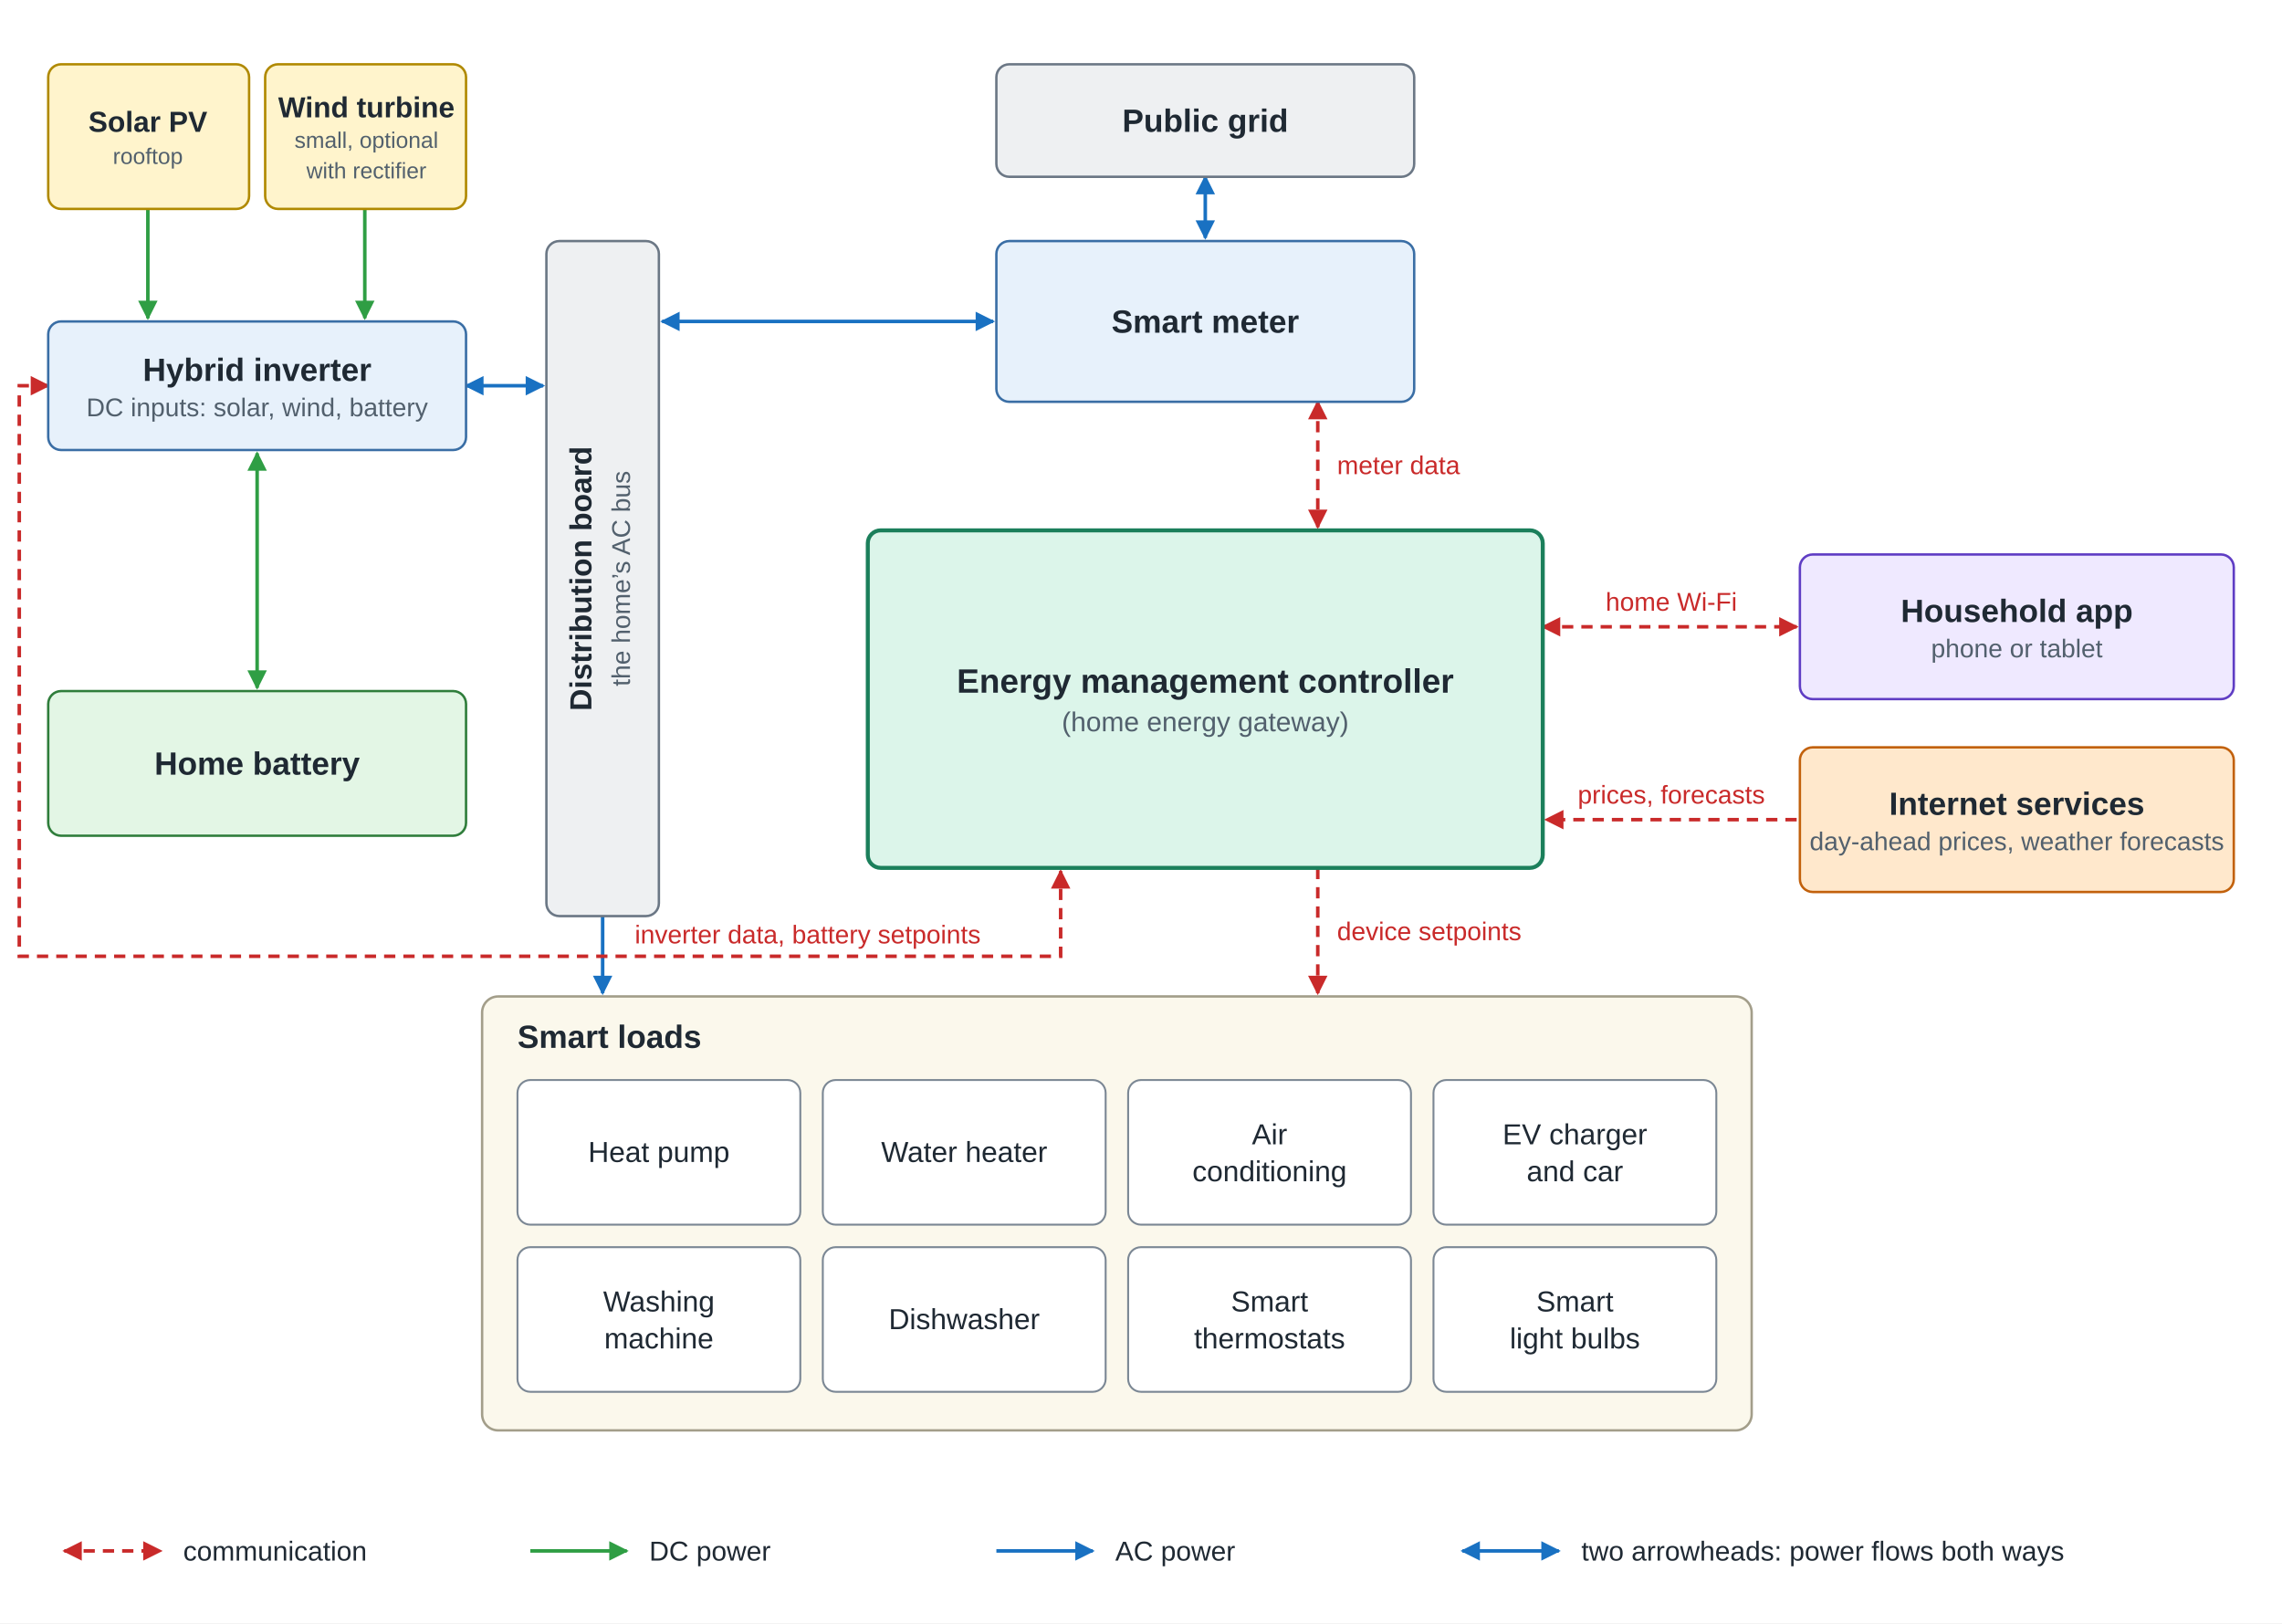
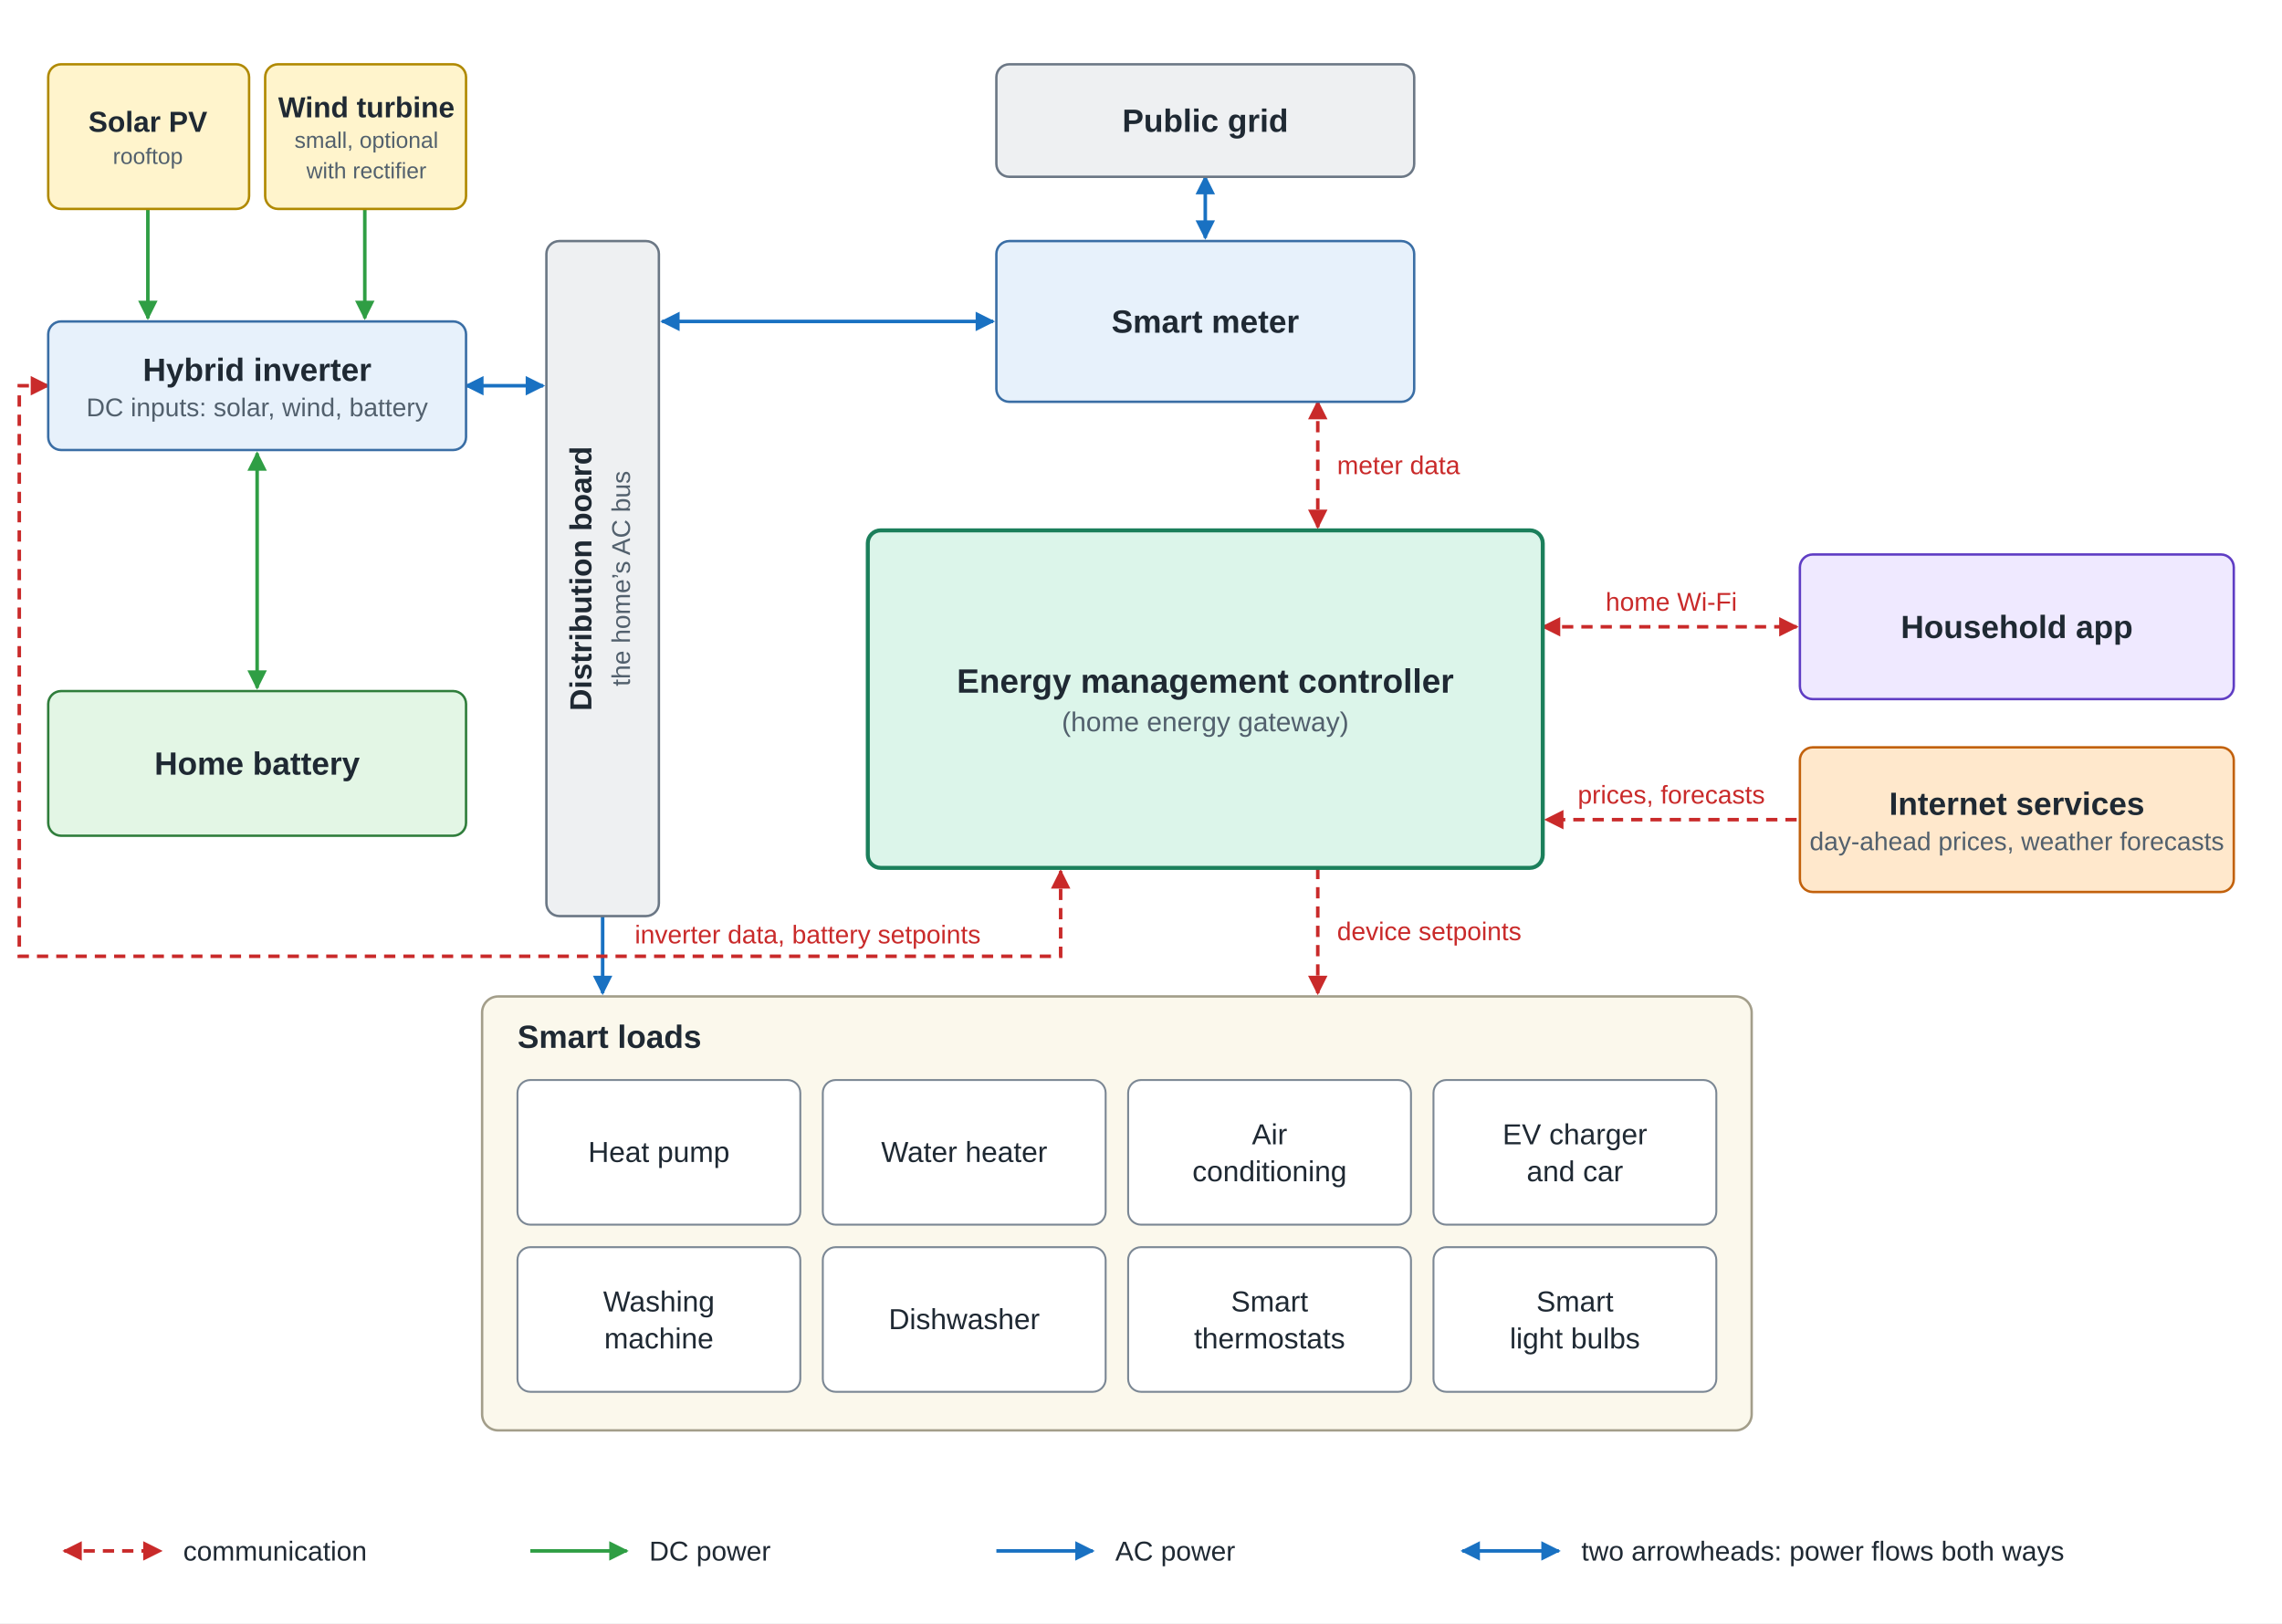
<svg xmlns="http://www.w3.org/2000/svg" viewBox="0 0 1420 1010" width="1420" height="1010" font-family="Arial, Helvetica, sans-serif" role="img" aria-label="A home energy system: solar PV, a small wind turbine and the home battery share one hybrid inverter; the inverter, the smart loads and the smart meter to the public grid meet at the distribution board, the home AC bus. No power passes through the energy management controller (the home energy gateway): it reads the meter and inverters, sets the battery and the smart loads, talks to the household app over the home Wi-Fi and gets prices and forecasts from the internet.">
  <defs>
    <marker id="dc" viewBox="0 0 10 10" refX="9" refY="5" markerWidth="5.5" markerHeight="5.5" orient="auto-start-reverse">
      <path d="M0,0 L10,5 L0,10 z" fill="#2f9e44" />
    </marker>
    <marker id="ac" viewBox="0 0 10 10" refX="9" refY="5" markerWidth="5.5" markerHeight="5.5" orient="auto-start-reverse">
      <path d="M0,0 L10,5 L0,10 z" fill="#1971c2" />
    </marker>
    <marker id="two" viewBox="0 0 10 10" refX="9" refY="5" markerWidth="5.5" markerHeight="5.5" orient="auto-start-reverse">
      <path d="M0,0 L10,5 L0,10 z" fill="#0b7285" />
    </marker>
    <marker id="com" viewBox="0 0 10 10" refX="9" refY="5" markerWidth="5.5" markerHeight="5.5" orient="auto-start-reverse">
      <path d="M0,0 L10,5 L0,10 z" fill="#c92a2a" />
    </marker>
  </defs>
  <rect width="1420" height="1010" fill="#ffffff" />
  <path d="M92,130 L92,198" fill="none" stroke="#2f9e44" stroke-width="2.2" marker-end="url(#dc)" />
  <path d="M227,130 L227,198" fill="none" stroke="#2f9e44" stroke-width="2.2" marker-end="url(#dc)" />
  <path d="M160,428 L160,282" fill="none" stroke="#2f9e44" stroke-width="2.2" marker-start="url(#dc)" marker-end="url(#dc)" />
  <path d="M290,240 L338,240" fill="none" stroke="#1971c2" stroke-width="2.2" marker-start="url(#ac)" marker-end="url(#ac)" />
  <path d="M412,200 L618,200" fill="none" stroke="#1971c2" stroke-width="2.2" marker-start="url(#ac)" marker-end="url(#ac)" />
  <path d="M750,110 L750,148" fill="none" stroke="#1971c2" stroke-width="2.2" marker-start="url(#ac)" marker-end="url(#ac)" />
  <path d="M375,570 L375,618" fill="none" stroke="#1971c2" stroke-width="2.2" marker-end="url(#ac)" />
  <path d="M820,250 L820,328" fill="none" stroke="#c92a2a" stroke-width="2.2" stroke-dasharray="7 5" marker-start="url(#com)" marker-end="url(#com)" />
  <path d="M30,240 L12,240 L12,595 L660,595 L660,542" fill="none" stroke="#c92a2a" stroke-width="2.2" stroke-dasharray="7 5" marker-start="url(#com)" marker-end="url(#com)" />
  <path d="M820,540 L820,618" fill="none" stroke="#c92a2a" stroke-width="2.2" stroke-dasharray="7 5" marker-end="url(#com)" />
  <path d="M960,390 L1118,390" fill="none" stroke="#c92a2a" stroke-width="2.2" stroke-dasharray="7 5" marker-start="url(#com)" marker-end="url(#com)" />
  <path d="M1118,510 L962,510" fill="none" stroke="#c92a2a" stroke-width="2.2" stroke-dasharray="7 5" marker-end="url(#com)" />
  <path d="M40,965 L100,965" fill="none" stroke="#c92a2a" stroke-width="2.2" stroke-dasharray="7 5" marker-start="url(#com)" marker-end="url(#com)" />
  <path d="M330,965 L390,965" fill="none" stroke="#2f9e44" stroke-width="2.2" marker-end="url(#dc)" />
  <path d="M620,965 L680,965" fill="none" stroke="#1971c2" stroke-width="2.2" marker-end="url(#ac)" />
  <path d="M910,965 L970,965" fill="none" stroke="#1971c2" stroke-width="2.2" marker-start="url(#ac)" marker-end="url(#ac)" />
  <rect x="30" y="40" width="125" height="90" rx="8" fill="#fff4cc" stroke="#b08900" stroke-width="1.5" />
  <text x="92" y="82" font-size="18" font-weight="600" fill="#1f2933" text-anchor="middle">Solar PV</text>
  <text x="92" y="102" font-size="14" font-weight="400" fill="#52606d" text-anchor="middle">rooftop</text>
  <rect x="165" y="40" width="125" height="90" rx="8" fill="#fff4cc" stroke="#b08900" stroke-width="1.5" />
  <text x="228" y="73" font-size="18" font-weight="600" fill="#1f2933" text-anchor="middle">Wind turbine</text>
  <text x="228" y="92" font-size="14" font-weight="400" fill="#52606d" text-anchor="middle">small, optional</text>
  <text x="228" y="111" font-size="14" font-weight="400" fill="#52606d" text-anchor="middle">with rectifier</text>
  <rect x="30" y="200" width="260" height="80" rx="8" fill="#e7f1fb" stroke="#3a6ea5" stroke-width="1.5" />
  <text x="160" y="237" font-size="20" font-weight="600" fill="#1f2933" text-anchor="middle">Hybrid inverter</text>
  <text x="160" y="259" font-size="16" font-weight="400" fill="#52606d" text-anchor="middle">DC inputs: solar, wind, battery</text>
  <rect x="30" y="430" width="260" height="90" rx="8" fill="#e3f6e5" stroke="#2f7d3b" stroke-width="1.5" />
  <text x="160" y="482" font-size="20" font-weight="600" fill="#1f2933" text-anchor="middle">Home battery</text>
  <rect x="340" y="150" width="70" height="420" rx="8" fill="#eef0f2" stroke="#6b7785" stroke-width="1.5" />
  <text transform="translate(368,360) rotate(-90)" font-size="19" font-weight="600" fill="#1f2933" text-anchor="middle">Distribution board</text>
  <text transform="translate(392,360) rotate(-90)" font-size="16" font-weight="400" fill="#52606d" text-anchor="middle">the home’s AC bus</text>
  <rect x="620" y="40" width="260" height="70" rx="8" fill="#eef0f2" stroke="#6b7785" stroke-width="1.5" />
  <text x="750" y="82" font-size="20" font-weight="600" fill="#1f2933" text-anchor="middle">Public grid</text>
  <rect x="620" y="150" width="260" height="100" rx="8" fill="#e7f1fb" stroke="#3a6ea5" stroke-width="1.5" />
  <text x="750" y="207" font-size="20" font-weight="600" fill="#1f2933" text-anchor="middle">Smart meter</text>
  <rect x="540" y="330" width="420" height="210" rx="8" fill="#dcf5ea" stroke="#1b7f5b" stroke-width="2.5" />
  <text x="750" y="431" font-size="21" font-weight="600" fill="#1f2933" text-anchor="middle">Energy management controller</text>
  <text x="750" y="455" font-size="17" font-weight="400" fill="#52606d" text-anchor="middle">(home energy gateway)</text>
  <rect x="300" y="620" width="790" height="270" rx="10" fill="#fbf8ec" stroke="#a39e8a" stroke-width="1.5" />
  <text x="322" y="652" font-size="20" font-weight="700" fill="#1f2933" text-anchor="start">Smart loads</text>
  <rect x="322" y="672" width="176" height="90" rx="8" fill="#ffffff" stroke="#7b8794" stroke-width="1.2" />
  <text x="410" y="723" font-size="18" font-weight="400" fill="#1f2933" text-anchor="middle">Heat pump</text>
  <rect x="512" y="672" width="176" height="90" rx="8" fill="#ffffff" stroke="#7b8794" stroke-width="1.2" />
  <text x="600" y="723" font-size="18" font-weight="400" fill="#1f2933" text-anchor="middle">Water heater</text>
  <rect x="702" y="672" width="176" height="90" rx="8" fill="#ffffff" stroke="#7b8794" stroke-width="1.2" />
  <text x="790" y="712" font-size="18" font-weight="400" fill="#1f2933" text-anchor="middle">Air</text>
  <text x="790" y="735" font-size="18" font-weight="400" fill="#1f2933" text-anchor="middle">conditioning</text>
  <rect x="892" y="672" width="176" height="90" rx="8" fill="#ffffff" stroke="#7b8794" stroke-width="1.2" />
  <text x="980" y="712" font-size="18" font-weight="400" fill="#1f2933" text-anchor="middle">EV charger</text>
  <text x="980" y="735" font-size="18" font-weight="400" fill="#1f2933" text-anchor="middle">and car</text>
  <rect x="322" y="776" width="176" height="90" rx="8" fill="#ffffff" stroke="#7b8794" stroke-width="1.2" />
  <text x="410" y="816" font-size="18" font-weight="400" fill="#1f2933" text-anchor="middle">Washing</text>
  <text x="410" y="839" font-size="18" font-weight="400" fill="#1f2933" text-anchor="middle">machine</text>
  <rect x="512" y="776" width="176" height="90" rx="8" fill="#ffffff" stroke="#7b8794" stroke-width="1.2" />
  <text x="600" y="827" font-size="18" font-weight="400" fill="#1f2933" text-anchor="middle">Dishwasher</text>
  <rect x="702" y="776" width="176" height="90" rx="8" fill="#ffffff" stroke="#7b8794" stroke-width="1.2" />
  <text x="790" y="816" font-size="18" font-weight="400" fill="#1f2933" text-anchor="middle">Smart</text>
  <text x="790" y="839" font-size="18" font-weight="400" fill="#1f2933" text-anchor="middle">thermostats</text>
  <rect x="892" y="776" width="176" height="90" rx="8" fill="#ffffff" stroke="#7b8794" stroke-width="1.2" />
  <text x="980" y="816" font-size="18" font-weight="400" fill="#1f2933" text-anchor="middle">Smart</text>
  <text x="980" y="839" font-size="18" font-weight="400" fill="#1f2933" text-anchor="middle">light bulbs</text>
  <rect x="1120" y="345" width="270" height="90" rx="8" fill="#efe9ff" stroke="#5f3dc4" stroke-width="1.5" />
-   <text x="1255" y="387" font-size="20" font-weight="600" fill="#1f2933" text-anchor="middle">Household app</text>
-   <text x="1255" y="409" font-size="16" font-weight="400" fill="#52606d" text-anchor="middle">phone or tablet</text>
+   <text x="1255" y="397" font-size="20" font-weight="600" fill="#1f2933" text-anchor="middle">Household app</text>
  <rect x="1120" y="465" width="270" height="90" rx="8" fill="#ffe8cc" stroke="#c2610c" stroke-width="1.5" />
  <text x="1255" y="507" font-size="20" font-weight="600" fill="#1f2933" text-anchor="middle">Internet services</text>
  <text x="1255" y="529" font-size="16" font-weight="400" fill="#52606d" text-anchor="middle">day-ahead prices, weather forecasts</text>
  <text x="832" y="295" font-size="16" font-weight="400" fill="#c92a2a" text-anchor="start">meter data</text>
  <text x="395" y="587" font-size="16" font-weight="400" fill="#c92a2a" text-anchor="start">inverter data, battery setpoints</text>
  <text x="832" y="585" font-size="16" font-weight="400" fill="#c92a2a" text-anchor="start">device setpoints</text>
  <text x="1040" y="380" font-size="16" font-weight="400" fill="#c92a2a" text-anchor="middle">home Wi-Fi</text>
  <text x="1040" y="500" font-size="16" font-weight="400" fill="#c92a2a" text-anchor="middle">prices, forecasts</text>
  <text x="114" y="971" font-size="17" font-weight="400" fill="#1f2933" text-anchor="start">communication</text>
  <text x="404" y="971" font-size="17" font-weight="400" fill="#1f2933" text-anchor="start">DC power</text>
  <text x="694" y="971" font-size="17" font-weight="400" fill="#1f2933" text-anchor="start">AC power</text>
  <text x="984" y="971" font-size="17" font-weight="400" fill="#1f2933" text-anchor="start">two arrowheads: power flows both ways</text>
</svg>
